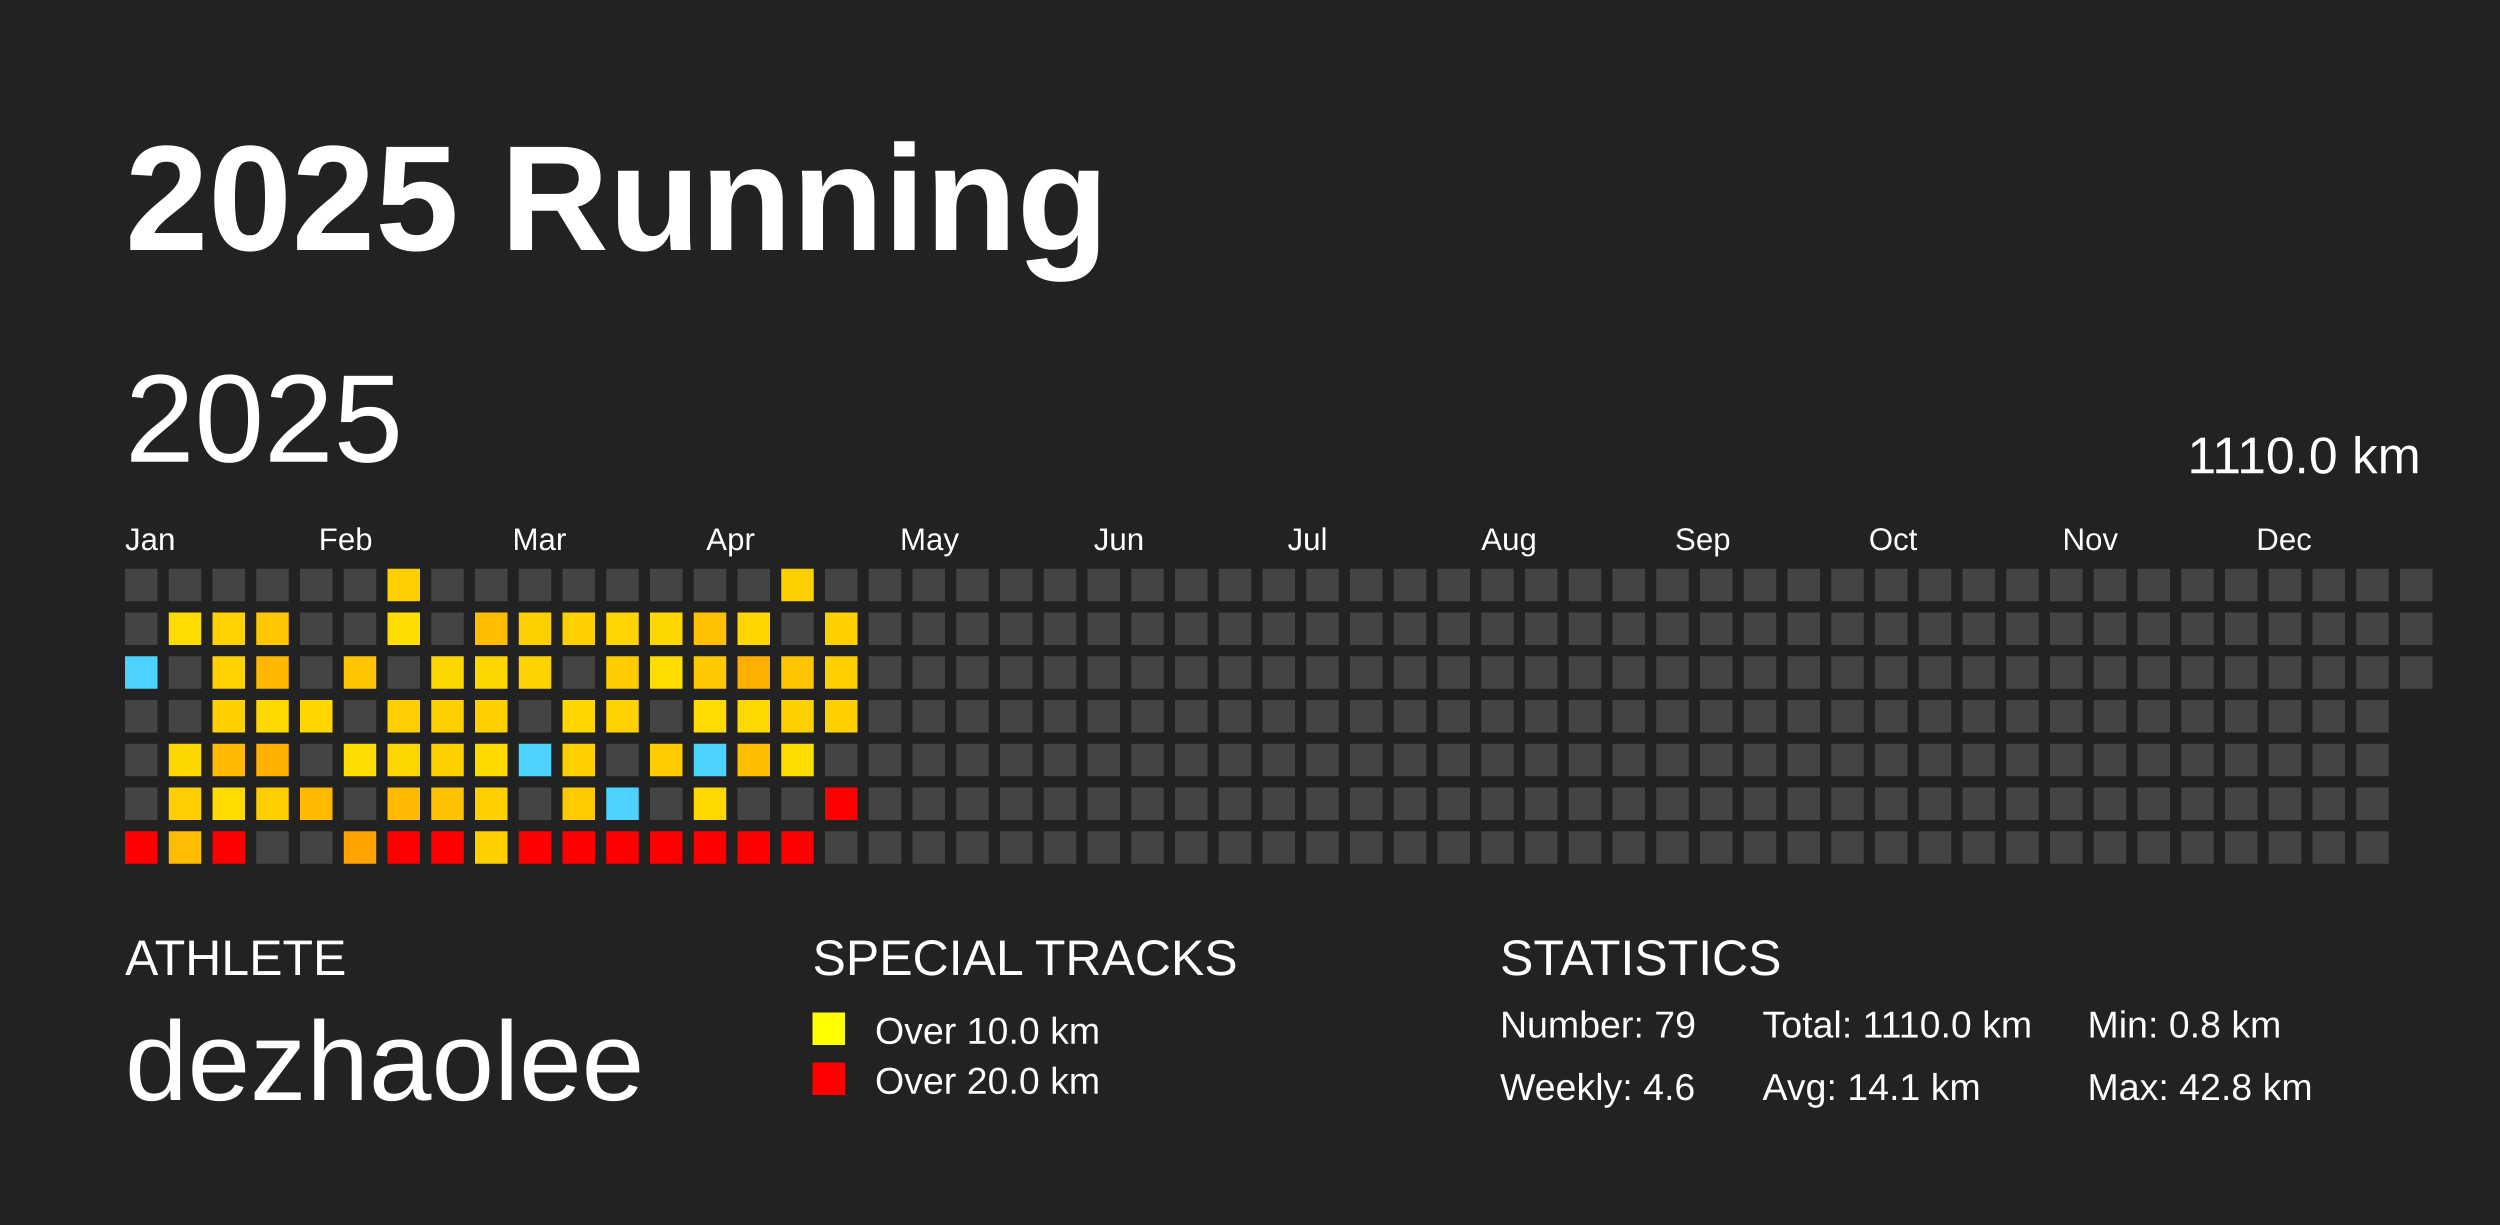
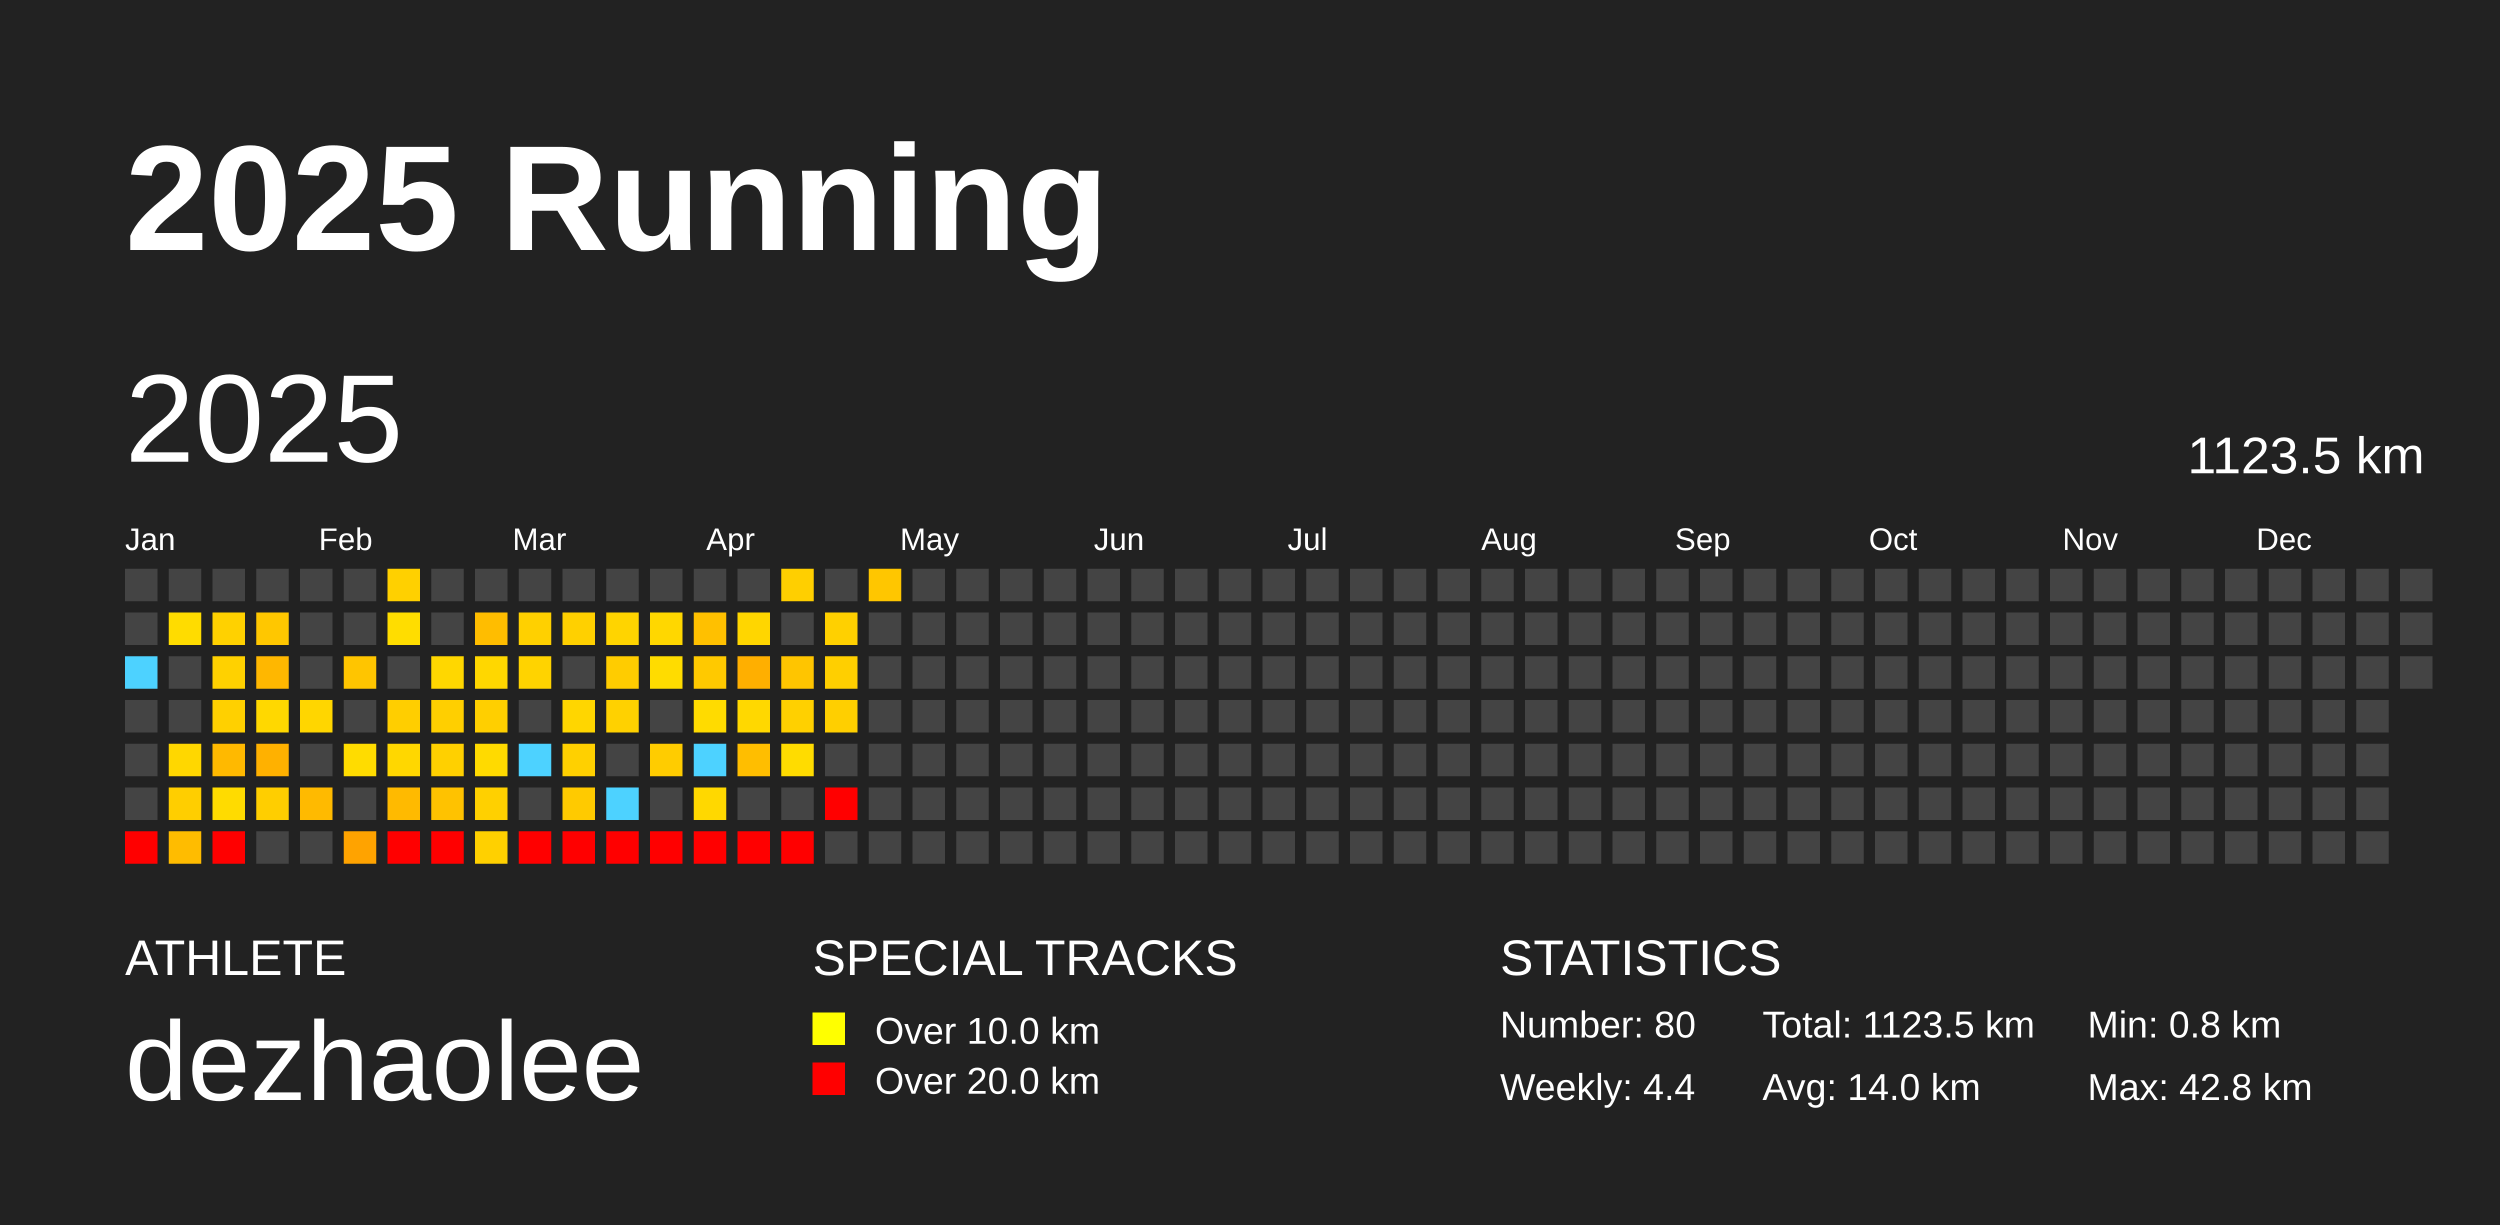
<svg xmlns="http://www.w3.org/2000/svg" baseProfile="full" height="98mm" version="1.1" viewBox="0,0,200,98" width="200mm">
  <defs />
  <rect fill="#222222" height="98" width="200" x="0" y="0" />
  <text fill="#FFFFFF" style="font-size:12px; font-family:Arial; font-weight:bold;" x="10" y="20">2025 Running</text>
  <text fill="#FFFFFF" style="font-size:4px; font-family:Arial" x="10" y="78">ATHLETE</text>
  <text fill="#FFFFFF" style="font-size:9px; font-family:Arial" x="10" y="88">dezhaolee</text>
  <text fill="#FFFFFF" style="font-size:4px; font-family:Arial" x="65" y="78">SPECIAL TRACKS</text>
  <rect fill="yellow" height="2.6" width="2.6" x="65" y="81" />
  <text fill="#FFFFFF" style="font-size:3px; font-family:Arial" x="70" y="83.5">Over 10.0 km</text>
  <rect fill="red" height="2.6" width="2.6" x="65" y="85" />
  <text fill="#FFFFFF" style="font-size:3px; font-family:Arial" x="70" y="87.5">Over 20.0 km</text>
  <text fill="#FFFFFF" style="font-size:4px; font-family:Arial" x="120" y="78">STATISTICS</text>
-   <text fill="#FFFFFF" style="font-size:3px; font-family:Arial" x="120" y="83">Number: 79</text>
-   <text fill="#FFFFFF" style="font-size:3px; font-family:Arial" x="120" y="88">Weekly: 4.6</text>
-   <text fill="#FFFFFF" style="font-size:3px; font-family:Arial" x="141" y="83">Total: 1110.0 km</text>
-   <text fill="#FFFFFF" style="font-size:3px; font-family:Arial" x="141" y="88">Avg: 14.1 km</text>
+   <text fill="#FFFFFF" style="font-size:3px; font-family:Arial" x="120" y="83">Number: 80</text>
+   <text fill="#FFFFFF" style="font-size:3px; font-family:Arial" x="120" y="88">Weekly: 4.4</text>
+   <text fill="#FFFFFF" style="font-size:3px; font-family:Arial" x="141" y="83">Total: 1123.5 km</text>
+   <text fill="#FFFFFF" style="font-size:3px; font-family:Arial" x="141" y="88">Avg: 14.0 km</text>
  <text fill="#FFFFFF" style="font-size:3px; font-family:Arial" x="167" y="83">Min: 0.8 km</text>
  <text fill="#FFFFFF" style="font-size:3px; font-family:Arial" x="167" y="88">Max: 42.8 km</text>
  <text dominant-baseline="hanging" fill="#FFFFFF" style="font-size:10.0px; font-family:Arial;" x="10" y="30">2025</text>
-   <text dominant-baseline="hanging" fill="#FFFFFF" style="font-size:4.125px; font-family:Arial;" x="175" y="35">1110.0 km</text>
+   <text dominant-baseline="hanging" fill="#FFFFFF" style="font-size:4.125px; font-family:Arial;" x="175" y="35">1123.5 km</text>
  <text fill="#FFFFFF" style="font-size:2.5px; font-family:Arial" x="10.0" y="44">Jan</text>
  <text fill="#FFFFFF" style="font-size:2.5px; font-family:Arial" x="25.5" y="44">Feb</text>
  <text fill="#FFFFFF" style="font-size:2.5px; font-family:Arial" x="41.0" y="44">Mar</text>
  <text fill="#FFFFFF" style="font-size:2.5px; font-family:Arial" x="56.5" y="44">Apr</text>
  <text fill="#FFFFFF" style="font-size:2.5px; font-family:Arial" x="72.0" y="44">May</text>
  <text fill="#FFFFFF" style="font-size:2.5px; font-family:Arial" x="87.5" y="44">Jun</text>
  <text fill="#FFFFFF" style="font-size:2.5px; font-family:Arial" x="103.0" y="44">Jul</text>
  <text fill="#FFFFFF" style="font-size:2.5px; font-family:Arial" x="118.5" y="44">Aug</text>
  <text fill="#FFFFFF" style="font-size:2.5px; font-family:Arial" x="134.0" y="44">Sep</text>
  <text fill="#FFFFFF" style="font-size:2.5px; font-family:Arial" x="149.5" y="44">Oct</text>
  <text fill="#FFFFFF" style="font-size:2.5px; font-family:Arial" x="165.0" y="44">Nov</text>
  <text fill="#FFFFFF" style="font-size:2.5px; font-family:Arial" x="180.5" y="44">Dec</text>
  <rect fill="#444444" height="2.6" width="2.6" x="10.0" y="45.5" />
  <rect fill="#444444" height="2.6" width="2.6" x="10.0" y="49.0" />
  <rect fill="#4dd2ff" height="2.6" width="2.6" x="10.0" y="52.5" />
  <rect fill="#444444" height="2.6" width="2.6" x="10.0" y="56.0" />
  <rect fill="#444444" height="2.6" width="2.6" x="10.0" y="59.5" />
  <rect fill="#444444" height="2.6" width="2.6" x="10.0" y="63.0" />
  <rect fill="red" height="2.6" width="2.6" x="10.0" y="66.5" />
  <rect fill="#444444" height="2.6" width="2.6" x="13.5" y="45.5" />
  <rect fill="#ffdc00" height="2.6" width="2.6" x="13.5" y="49.0" />
  <rect fill="#444444" height="2.6" width="2.6" x="13.5" y="52.5" />
  <rect fill="#444444" height="2.6" width="2.6" x="13.5" y="56.0" />
  <rect fill="#ffd700" height="2.6" width="2.6" x="13.5" y="59.5" />
  <rect fill="#ffce00" height="2.6" width="2.6" x="13.5" y="63.0" />
  <rect fill="#ffbc00" height="2.6" width="2.6" x="13.5" y="66.5" />
  <rect fill="#444444" height="2.6" width="2.6" x="17.0" y="45.5" />
  <rect fill="#ffd100" height="2.6" width="2.6" x="17.0" y="49.0" />
  <rect fill="#ffd100" height="2.6" width="2.6" x="17.0" y="52.5" />
  <rect fill="#ffd000" height="2.6" width="2.6" x="17.0" y="56.0" />
  <rect fill="#ffb900" height="2.6" width="2.6" x="17.0" y="59.5" />
  <rect fill="#ffdb00" height="2.6" width="2.6" x="17.0" y="63.0" />
  <rect fill="red" height="2.6" width="2.6" x="17.0" y="66.5" />
  <rect fill="#444444" height="2.6" width="2.6" x="20.5" y="45.5" />
  <rect fill="#ffc700" height="2.6" width="2.6" x="20.5" y="49.0" />
  <rect fill="#ffb700" height="2.6" width="2.6" x="20.5" y="52.5" />
  <rect fill="#ffd800" height="2.6" width="2.6" x="20.5" y="56.0" />
  <rect fill="#ffb100" height="2.6" width="2.6" x="20.5" y="59.5" />
  <rect fill="#ffce00" height="2.6" width="2.6" x="20.5" y="63.0" />
  <rect fill="#444444" height="2.6" width="2.6" x="20.5" y="66.5" />
  <rect fill="#444444" height="2.6" width="2.6" x="24.0" y="45.5" />
  <rect fill="#444444" height="2.6" width="2.6" x="24.0" y="49.0" />
  <rect fill="#444444" height="2.6" width="2.6" x="24.0" y="52.5" />
  <rect fill="#ffd600" height="2.6" width="2.6" x="24.0" y="56.0" />
  <rect fill="#444444" height="2.6" width="2.6" x="24.0" y="59.5" />
  <rect fill="#ffba00" height="2.6" width="2.6" x="24.0" y="63.0" />
  <rect fill="#444444" height="2.6" width="2.6" x="24.0" y="66.5" />
  <rect fill="#444444" height="2.6" width="2.6" x="27.5" y="45.5" />
  <rect fill="#444444" height="2.6" width="2.6" x="27.5" y="49.0" />
  <rect fill="#ffc500" height="2.6" width="2.6" x="27.5" y="52.5" />
  <rect fill="#444444" height="2.6" width="2.6" x="27.5" y="56.0" />
  <rect fill="#ffdc00" height="2.6" width="2.6" x="27.5" y="59.5" />
  <rect fill="#444444" height="2.6" width="2.6" x="27.5" y="63.0" />
  <rect fill="#ffa300" height="2.6" width="2.6" x="27.5" y="66.5" />
  <rect fill="#ffd000" height="2.6" width="2.6" x="31.0" y="45.5" />
  <rect fill="#ffdd00" height="2.6" width="2.6" x="31.0" y="49.0" />
  <rect fill="#444444" height="2.6" width="2.6" x="31.0" y="52.5" />
  <rect fill="#ffce00" height="2.6" width="2.6" x="31.0" y="56.0" />
  <rect fill="#ffd700" height="2.6" width="2.6" x="31.0" y="59.5" />
  <rect fill="#ffba00" height="2.6" width="2.6" x="31.0" y="63.0" />
  <rect fill="red" height="2.6" width="2.6" x="31.0" y="66.5" />
  <rect fill="#444444" height="2.6" width="2.6" x="34.5" y="45.5" />
  <rect fill="#444444" height="2.6" width="2.6" x="34.5" y="49.0" />
  <rect fill="#ffd700" height="2.6" width="2.6" x="34.5" y="52.5" />
  <rect fill="#ffcf00" height="2.6" width="2.6" x="34.5" y="56.0" />
  <rect fill="#ffd000" height="2.6" width="2.6" x="34.5" y="59.5" />
  <rect fill="#ffc200" height="2.6" width="2.6" x="34.5" y="63.0" />
  <rect fill="red" height="2.6" width="2.6" x="34.5" y="66.5" />
  <rect fill="#444444" height="2.6" width="2.6" x="38.0" y="45.5" />
  <rect fill="#ffbd00" height="2.6" width="2.6" x="38.0" y="49.0" />
  <rect fill="#ffd700" height="2.6" width="2.6" x="38.0" y="52.5" />
  <rect fill="#ffcf00" height="2.6" width="2.6" x="38.0" y="56.0" />
  <rect fill="#ffda00" height="2.6" width="2.6" x="38.0" y="59.5" />
  <rect fill="#ffd000" height="2.6" width="2.6" x="38.0" y="63.0" />
  <rect fill="#ffd000" height="2.6" width="2.6" x="38.0" y="66.5" />
  <rect fill="#444444" height="2.6" width="2.6" x="41.5" y="45.5" />
  <rect fill="#ffd000" height="2.6" width="2.6" x="41.5" y="49.0" />
  <rect fill="#ffd300" height="2.6" width="2.6" x="41.5" y="52.5" />
  <rect fill="#444444" height="2.6" width="2.6" x="41.5" y="56.0" />
  <rect fill="#4dd2ff" height="2.6" width="2.6" x="41.5" y="59.5" />
  <rect fill="#444444" height="2.6" width="2.6" x="41.5" y="63.0" />
  <rect fill="red" height="2.6" width="2.6" x="41.5" y="66.5" />
  <rect fill="#444444" height="2.6" width="2.6" x="45.0" y="45.5" />
  <rect fill="#ffd000" height="2.6" width="2.6" x="45.0" y="49.0" />
  <rect fill="#444444" height="2.6" width="2.6" x="45.0" y="52.5" />
  <rect fill="#ffd600" height="2.6" width="2.6" x="45.0" y="56.0" />
  <rect fill="#ffd000" height="2.6" width="2.6" x="45.0" y="59.5" />
  <rect fill="#ffca00" height="2.6" width="2.6" x="45.0" y="63.0" />
  <rect fill="red" height="2.6" width="2.6" x="45.0" y="66.5" />
  <rect fill="#444444" height="2.6" width="2.6" x="48.5" y="45.5" />
  <rect fill="#ffd400" height="2.6" width="2.6" x="48.5" y="49.0" />
  <rect fill="#ffcc00" height="2.6" width="2.6" x="48.5" y="52.5" />
  <rect fill="#ffd100" height="2.6" width="2.6" x="48.5" y="56.0" />
  <rect fill="#444444" height="2.6" width="2.6" x="48.5" y="59.5" />
  <rect fill="#4dd2ff" height="2.6" width="2.6" x="48.5" y="63.0" />
  <rect fill="red" height="2.6" width="2.6" x="48.5" y="66.5" />
  <rect fill="#444444" height="2.6" width="2.6" x="52.0" y="45.5" />
  <rect fill="#ffd700" height="2.6" width="2.6" x="52.0" y="49.0" />
  <rect fill="#ffdc00" height="2.6" width="2.6" x="52.0" y="52.5" />
  <rect fill="#444444" height="2.6" width="2.6" x="52.0" y="56.0" />
  <rect fill="#ffcc00" height="2.6" width="2.6" x="52.0" y="59.5" />
  <rect fill="#444444" height="2.6" width="2.6" x="52.0" y="63.0" />
  <rect fill="red" height="2.6" width="2.6" x="52.0" y="66.5" />
  <rect fill="#444444" height="2.6" width="2.6" x="55.5" y="45.5" />
  <rect fill="#ffc000" height="2.6" width="2.6" x="55.5" y="49.0" />
  <rect fill="#ffc900" height="2.6" width="2.6" x="55.5" y="52.5" />
  <rect fill="#ffdb00" height="2.6" width="2.6" x="55.5" y="56.0" />
  <rect fill="#4dd2ff" height="2.6" width="2.6" x="55.5" y="59.5" />
  <rect fill="#ffd800" height="2.6" width="2.6" x="55.5" y="63.0" />
  <rect fill="red" height="2.6" width="2.6" x="55.5" y="66.5" />
  <rect fill="#444444" height="2.6" width="2.6" x="59.0" y="45.5" />
  <rect fill="#ffd600" height="2.6" width="2.6" x="59.0" y="49.0" />
  <rect fill="#ffaf00" height="2.6" width="2.6" x="59.0" y="52.5" />
  <rect fill="#ffd800" height="2.6" width="2.6" x="59.0" y="56.0" />
  <rect fill="#ffbe00" height="2.6" width="2.6" x="59.0" y="59.5" />
  <rect fill="#444444" height="2.6" width="2.6" x="59.0" y="63.0" />
  <rect fill="red" height="2.6" width="2.6" x="59.0" y="66.5" />
  <rect fill="#ffcf00" height="2.6" width="2.6" x="62.5" y="45.5" />
  <rect fill="#444444" height="2.6" width="2.6" x="62.5" y="49.0" />
  <rect fill="#ffc500" height="2.6" width="2.6" x="62.5" y="52.5" />
  <rect fill="#ffd000" height="2.6" width="2.6" x="62.5" y="56.0" />
  <rect fill="#ffdc00" height="2.6" width="2.6" x="62.5" y="59.5" />
  <rect fill="#444444" height="2.6" width="2.6" x="62.5" y="63.0" />
  <rect fill="red" height="2.6" width="2.6" x="62.5" y="66.5" />
  <rect fill="#444444" height="2.6" width="2.6" x="66.0" y="45.5" />
  <rect fill="#ffd000" height="2.6" width="2.6" x="66.0" y="49.0" />
  <rect fill="#ffcf00" height="2.6" width="2.6" x="66.0" y="52.5" />
  <rect fill="#ffcf00" height="2.6" width="2.6" x="66.0" y="56.0" />
  <rect fill="#444444" height="2.6" width="2.6" x="66.0" y="59.5" />
  <rect fill="red" height="2.6" width="2.6" x="66.0" y="63.0" />
  <rect fill="#444444" height="2.6" width="2.6" x="66.0" y="66.5" />
-   <rect fill="#444444" height="2.6" width="2.6" x="69.5" y="45.5" />
+   <rect fill="#ffc600" height="2.6" width="2.6" x="69.5" y="45.5" />
  <rect fill="#444444" height="2.6" width="2.6" x="69.5" y="49.0" />
  <rect fill="#444444" height="2.6" width="2.6" x="69.5" y="52.5" />
  <rect fill="#444444" height="2.6" width="2.6" x="69.5" y="56.0" />
  <rect fill="#444444" height="2.6" width="2.6" x="69.5" y="59.5" />
  <rect fill="#444444" height="2.6" width="2.6" x="69.5" y="63.0" />
  <rect fill="#444444" height="2.6" width="2.6" x="69.5" y="66.5" />
  <rect fill="#444444" height="2.6" width="2.6" x="73.0" y="45.5" />
  <rect fill="#444444" height="2.6" width="2.6" x="73.0" y="49.0" />
  <rect fill="#444444" height="2.6" width="2.6" x="73.0" y="52.5" />
  <rect fill="#444444" height="2.6" width="2.6" x="73.0" y="56.0" />
  <rect fill="#444444" height="2.6" width="2.6" x="73.0" y="59.5" />
  <rect fill="#444444" height="2.6" width="2.6" x="73.0" y="63.0" />
  <rect fill="#444444" height="2.6" width="2.6" x="73.0" y="66.5" />
  <rect fill="#444444" height="2.6" width="2.6" x="76.5" y="45.5" />
  <rect fill="#444444" height="2.6" width="2.6" x="76.5" y="49.0" />
  <rect fill="#444444" height="2.6" width="2.6" x="76.5" y="52.5" />
  <rect fill="#444444" height="2.6" width="2.6" x="76.5" y="56.0" />
  <rect fill="#444444" height="2.6" width="2.6" x="76.5" y="59.5" />
  <rect fill="#444444" height="2.6" width="2.6" x="76.5" y="63.0" />
  <rect fill="#444444" height="2.6" width="2.6" x="76.5" y="66.5" />
  <rect fill="#444444" height="2.6" width="2.6" x="80.0" y="45.5" />
  <rect fill="#444444" height="2.6" width="2.6" x="80.0" y="49.0" />
  <rect fill="#444444" height="2.6" width="2.6" x="80.0" y="52.5" />
  <rect fill="#444444" height="2.6" width="2.6" x="80.0" y="56.0" />
  <rect fill="#444444" height="2.6" width="2.6" x="80.0" y="59.5" />
  <rect fill="#444444" height="2.6" width="2.6" x="80.0" y="63.0" />
  <rect fill="#444444" height="2.6" width="2.6" x="80.0" y="66.5" />
  <rect fill="#444444" height="2.6" width="2.6" x="83.5" y="45.5" />
  <rect fill="#444444" height="2.6" width="2.6" x="83.5" y="49.0" />
  <rect fill="#444444" height="2.6" width="2.6" x="83.5" y="52.5" />
  <rect fill="#444444" height="2.6" width="2.6" x="83.5" y="56.0" />
  <rect fill="#444444" height="2.6" width="2.6" x="83.5" y="59.5" />
  <rect fill="#444444" height="2.6" width="2.6" x="83.5" y="63.0" />
  <rect fill="#444444" height="2.6" width="2.6" x="83.5" y="66.5" />
  <rect fill="#444444" height="2.6" width="2.6" x="87.0" y="45.5" />
  <rect fill="#444444" height="2.6" width="2.6" x="87.0" y="49.0" />
  <rect fill="#444444" height="2.6" width="2.6" x="87.0" y="52.5" />
  <rect fill="#444444" height="2.6" width="2.6" x="87.0" y="56.0" />
  <rect fill="#444444" height="2.6" width="2.6" x="87.0" y="59.5" />
  <rect fill="#444444" height="2.6" width="2.6" x="87.0" y="63.0" />
  <rect fill="#444444" height="2.6" width="2.6" x="87.0" y="66.5" />
  <rect fill="#444444" height="2.6" width="2.6" x="90.5" y="45.5" />
  <rect fill="#444444" height="2.6" width="2.6" x="90.5" y="49.0" />
  <rect fill="#444444" height="2.6" width="2.6" x="90.5" y="52.5" />
  <rect fill="#444444" height="2.6" width="2.6" x="90.5" y="56.0" />
  <rect fill="#444444" height="2.6" width="2.6" x="90.5" y="59.5" />
  <rect fill="#444444" height="2.6" width="2.6" x="90.5" y="63.0" />
  <rect fill="#444444" height="2.6" width="2.6" x="90.5" y="66.5" />
  <rect fill="#444444" height="2.6" width="2.6" x="94.0" y="45.5" />
  <rect fill="#444444" height="2.6" width="2.6" x="94.0" y="49.0" />
  <rect fill="#444444" height="2.6" width="2.6" x="94.0" y="52.5" />
  <rect fill="#444444" height="2.6" width="2.6" x="94.0" y="56.0" />
  <rect fill="#444444" height="2.6" width="2.6" x="94.0" y="59.5" />
  <rect fill="#444444" height="2.6" width="2.6" x="94.0" y="63.0" />
  <rect fill="#444444" height="2.6" width="2.6" x="94.0" y="66.5" />
  <rect fill="#444444" height="2.6" width="2.6" x="97.5" y="45.5" />
  <rect fill="#444444" height="2.6" width="2.6" x="97.5" y="49.0" />
  <rect fill="#444444" height="2.6" width="2.6" x="97.5" y="52.5" />
  <rect fill="#444444" height="2.6" width="2.6" x="97.5" y="56.0" />
  <rect fill="#444444" height="2.6" width="2.6" x="97.5" y="59.5" />
  <rect fill="#444444" height="2.6" width="2.6" x="97.5" y="63.0" />
  <rect fill="#444444" height="2.6" width="2.6" x="97.5" y="66.5" />
  <rect fill="#444444" height="2.6" width="2.6" x="101.0" y="45.5" />
  <rect fill="#444444" height="2.6" width="2.6" x="101.0" y="49.0" />
  <rect fill="#444444" height="2.6" width="2.6" x="101.0" y="52.5" />
  <rect fill="#444444" height="2.6" width="2.6" x="101.0" y="56.0" />
  <rect fill="#444444" height="2.6" width="2.6" x="101.0" y="59.5" />
  <rect fill="#444444" height="2.6" width="2.6" x="101.0" y="63.0" />
  <rect fill="#444444" height="2.6" width="2.6" x="101.0" y="66.5" />
  <rect fill="#444444" height="2.6" width="2.6" x="104.5" y="45.5" />
  <rect fill="#444444" height="2.6" width="2.6" x="104.5" y="49.0" />
  <rect fill="#444444" height="2.6" width="2.6" x="104.5" y="52.5" />
  <rect fill="#444444" height="2.6" width="2.6" x="104.5" y="56.0" />
  <rect fill="#444444" height="2.6" width="2.6" x="104.5" y="59.5" />
  <rect fill="#444444" height="2.6" width="2.6" x="104.5" y="63.0" />
  <rect fill="#444444" height="2.6" width="2.6" x="104.5" y="66.5" />
  <rect fill="#444444" height="2.6" width="2.6" x="108.0" y="45.5" />
  <rect fill="#444444" height="2.6" width="2.6" x="108.0" y="49.0" />
  <rect fill="#444444" height="2.6" width="2.6" x="108.0" y="52.5" />
  <rect fill="#444444" height="2.6" width="2.6" x="108.0" y="56.0" />
  <rect fill="#444444" height="2.6" width="2.6" x="108.0" y="59.5" />
  <rect fill="#444444" height="2.6" width="2.6" x="108.0" y="63.0" />
  <rect fill="#444444" height="2.6" width="2.6" x="108.0" y="66.5" />
  <rect fill="#444444" height="2.6" width="2.6" x="111.5" y="45.5" />
  <rect fill="#444444" height="2.6" width="2.6" x="111.5" y="49.0" />
  <rect fill="#444444" height="2.6" width="2.6" x="111.5" y="52.5" />
  <rect fill="#444444" height="2.6" width="2.6" x="111.5" y="56.0" />
  <rect fill="#444444" height="2.6" width="2.6" x="111.5" y="59.5" />
  <rect fill="#444444" height="2.6" width="2.6" x="111.5" y="63.0" />
  <rect fill="#444444" height="2.6" width="2.6" x="111.5" y="66.5" />
  <rect fill="#444444" height="2.6" width="2.6" x="115.0" y="45.5" />
  <rect fill="#444444" height="2.6" width="2.6" x="115.0" y="49.0" />
  <rect fill="#444444" height="2.6" width="2.6" x="115.0" y="52.5" />
  <rect fill="#444444" height="2.6" width="2.6" x="115.0" y="56.0" />
  <rect fill="#444444" height="2.6" width="2.6" x="115.0" y="59.5" />
  <rect fill="#444444" height="2.6" width="2.6" x="115.0" y="63.0" />
  <rect fill="#444444" height="2.6" width="2.6" x="115.0" y="66.5" />
  <rect fill="#444444" height="2.6" width="2.6" x="118.5" y="45.5" />
  <rect fill="#444444" height="2.6" width="2.6" x="118.5" y="49.0" />
  <rect fill="#444444" height="2.6" width="2.6" x="118.5" y="52.5" />
  <rect fill="#444444" height="2.6" width="2.6" x="118.5" y="56.0" />
  <rect fill="#444444" height="2.6" width="2.6" x="118.5" y="59.5" />
  <rect fill="#444444" height="2.6" width="2.6" x="118.5" y="63.0" />
  <rect fill="#444444" height="2.6" width="2.6" x="118.5" y="66.5" />
  <rect fill="#444444" height="2.6" width="2.6" x="122.0" y="45.5" />
  <rect fill="#444444" height="2.6" width="2.6" x="122.0" y="49.0" />
  <rect fill="#444444" height="2.6" width="2.6" x="122.0" y="52.5" />
  <rect fill="#444444" height="2.6" width="2.6" x="122.0" y="56.0" />
  <rect fill="#444444" height="2.6" width="2.6" x="122.0" y="59.5" />
  <rect fill="#444444" height="2.6" width="2.6" x="122.0" y="63.0" />
  <rect fill="#444444" height="2.6" width="2.6" x="122.0" y="66.5" />
  <rect fill="#444444" height="2.6" width="2.6" x="125.5" y="45.5" />
  <rect fill="#444444" height="2.6" width="2.6" x="125.5" y="49.0" />
  <rect fill="#444444" height="2.6" width="2.6" x="125.5" y="52.5" />
  <rect fill="#444444" height="2.6" width="2.6" x="125.5" y="56.0" />
  <rect fill="#444444" height="2.6" width="2.6" x="125.5" y="59.5" />
  <rect fill="#444444" height="2.6" width="2.6" x="125.5" y="63.0" />
  <rect fill="#444444" height="2.6" width="2.6" x="125.5" y="66.5" />
  <rect fill="#444444" height="2.6" width="2.6" x="129.0" y="45.5" />
  <rect fill="#444444" height="2.6" width="2.6" x="129.0" y="49.0" />
  <rect fill="#444444" height="2.6" width="2.6" x="129.0" y="52.5" />
  <rect fill="#444444" height="2.6" width="2.6" x="129.0" y="56.0" />
  <rect fill="#444444" height="2.6" width="2.6" x="129.0" y="59.5" />
  <rect fill="#444444" height="2.6" width="2.6" x="129.0" y="63.0" />
  <rect fill="#444444" height="2.6" width="2.6" x="129.0" y="66.5" />
  <rect fill="#444444" height="2.6" width="2.6" x="132.5" y="45.5" />
  <rect fill="#444444" height="2.6" width="2.6" x="132.5" y="49.0" />
  <rect fill="#444444" height="2.6" width="2.6" x="132.5" y="52.5" />
  <rect fill="#444444" height="2.6" width="2.6" x="132.5" y="56.0" />
  <rect fill="#444444" height="2.6" width="2.6" x="132.5" y="59.5" />
  <rect fill="#444444" height="2.6" width="2.6" x="132.5" y="63.0" />
  <rect fill="#444444" height="2.6" width="2.6" x="132.5" y="66.5" />
  <rect fill="#444444" height="2.6" width="2.6" x="136.0" y="45.5" />
  <rect fill="#444444" height="2.6" width="2.6" x="136.0" y="49.0" />
  <rect fill="#444444" height="2.6" width="2.6" x="136.0" y="52.5" />
  <rect fill="#444444" height="2.6" width="2.6" x="136.0" y="56.0" />
  <rect fill="#444444" height="2.6" width="2.6" x="136.0" y="59.5" />
  <rect fill="#444444" height="2.6" width="2.6" x="136.0" y="63.0" />
  <rect fill="#444444" height="2.6" width="2.6" x="136.0" y="66.5" />
  <rect fill="#444444" height="2.6" width="2.6" x="139.5" y="45.5" />
  <rect fill="#444444" height="2.6" width="2.6" x="139.5" y="49.0" />
  <rect fill="#444444" height="2.6" width="2.6" x="139.5" y="52.5" />
  <rect fill="#444444" height="2.6" width="2.6" x="139.5" y="56.0" />
  <rect fill="#444444" height="2.6" width="2.6" x="139.5" y="59.5" />
  <rect fill="#444444" height="2.6" width="2.6" x="139.5" y="63.0" />
  <rect fill="#444444" height="2.6" width="2.6" x="139.5" y="66.5" />
  <rect fill="#444444" height="2.6" width="2.6" x="143.0" y="45.5" />
  <rect fill="#444444" height="2.6" width="2.6" x="143.0" y="49.0" />
  <rect fill="#444444" height="2.6" width="2.6" x="143.0" y="52.5" />
  <rect fill="#444444" height="2.6" width="2.6" x="143.0" y="56.0" />
  <rect fill="#444444" height="2.6" width="2.6" x="143.0" y="59.5" />
  <rect fill="#444444" height="2.6" width="2.6" x="143.0" y="63.0" />
  <rect fill="#444444" height="2.6" width="2.6" x="143.0" y="66.5" />
  <rect fill="#444444" height="2.6" width="2.6" x="146.5" y="45.5" />
  <rect fill="#444444" height="2.6" width="2.6" x="146.5" y="49.0" />
  <rect fill="#444444" height="2.6" width="2.6" x="146.5" y="52.5" />
  <rect fill="#444444" height="2.6" width="2.6" x="146.5" y="56.0" />
  <rect fill="#444444" height="2.6" width="2.6" x="146.5" y="59.5" />
  <rect fill="#444444" height="2.6" width="2.6" x="146.5" y="63.0" />
  <rect fill="#444444" height="2.6" width="2.6" x="146.5" y="66.5" />
  <rect fill="#444444" height="2.6" width="2.6" x="150.0" y="45.5" />
  <rect fill="#444444" height="2.6" width="2.6" x="150.0" y="49.0" />
  <rect fill="#444444" height="2.6" width="2.6" x="150.0" y="52.5" />
  <rect fill="#444444" height="2.6" width="2.6" x="150.0" y="56.0" />
  <rect fill="#444444" height="2.6" width="2.6" x="150.0" y="59.5" />
  <rect fill="#444444" height="2.6" width="2.6" x="150.0" y="63.0" />
  <rect fill="#444444" height="2.6" width="2.6" x="150.0" y="66.5" />
  <rect fill="#444444" height="2.6" width="2.6" x="153.5" y="45.5" />
  <rect fill="#444444" height="2.6" width="2.6" x="153.5" y="49.0" />
  <rect fill="#444444" height="2.6" width="2.6" x="153.5" y="52.5" />
  <rect fill="#444444" height="2.6" width="2.6" x="153.5" y="56.0" />
  <rect fill="#444444" height="2.6" width="2.6" x="153.5" y="59.5" />
  <rect fill="#444444" height="2.6" width="2.6" x="153.5" y="63.0" />
  <rect fill="#444444" height="2.6" width="2.6" x="153.5" y="66.5" />
  <rect fill="#444444" height="2.6" width="2.6" x="157.0" y="45.5" />
  <rect fill="#444444" height="2.6" width="2.6" x="157.0" y="49.0" />
  <rect fill="#444444" height="2.6" width="2.6" x="157.0" y="52.5" />
  <rect fill="#444444" height="2.6" width="2.6" x="157.0" y="56.0" />
  <rect fill="#444444" height="2.6" width="2.6" x="157.0" y="59.5" />
  <rect fill="#444444" height="2.6" width="2.6" x="157.0" y="63.0" />
  <rect fill="#444444" height="2.6" width="2.6" x="157.0" y="66.5" />
  <rect fill="#444444" height="2.6" width="2.6" x="160.5" y="45.5" />
  <rect fill="#444444" height="2.6" width="2.6" x="160.5" y="49.0" />
  <rect fill="#444444" height="2.6" width="2.6" x="160.5" y="52.5" />
  <rect fill="#444444" height="2.6" width="2.6" x="160.5" y="56.0" />
  <rect fill="#444444" height="2.6" width="2.6" x="160.5" y="59.5" />
  <rect fill="#444444" height="2.6" width="2.6" x="160.5" y="63.0" />
  <rect fill="#444444" height="2.6" width="2.6" x="160.5" y="66.5" />
  <rect fill="#444444" height="2.6" width="2.6" x="164.0" y="45.5" />
  <rect fill="#444444" height="2.6" width="2.6" x="164.0" y="49.0" />
  <rect fill="#444444" height="2.6" width="2.6" x="164.0" y="52.5" />
  <rect fill="#444444" height="2.6" width="2.6" x="164.0" y="56.0" />
  <rect fill="#444444" height="2.6" width="2.6" x="164.0" y="59.5" />
  <rect fill="#444444" height="2.6" width="2.6" x="164.0" y="63.0" />
  <rect fill="#444444" height="2.6" width="2.6" x="164.0" y="66.5" />
  <rect fill="#444444" height="2.6" width="2.6" x="167.5" y="45.5" />
  <rect fill="#444444" height="2.6" width="2.6" x="167.5" y="49.0" />
  <rect fill="#444444" height="2.6" width="2.6" x="167.5" y="52.5" />
  <rect fill="#444444" height="2.6" width="2.6" x="167.5" y="56.0" />
  <rect fill="#444444" height="2.6" width="2.6" x="167.5" y="59.5" />
  <rect fill="#444444" height="2.6" width="2.6" x="167.5" y="63.0" />
  <rect fill="#444444" height="2.6" width="2.6" x="167.5" y="66.5" />
  <rect fill="#444444" height="2.6" width="2.6" x="171.0" y="45.5" />
  <rect fill="#444444" height="2.6" width="2.6" x="171.0" y="49.0" />
  <rect fill="#444444" height="2.6" width="2.6" x="171.0" y="52.5" />
  <rect fill="#444444" height="2.6" width="2.6" x="171.0" y="56.0" />
  <rect fill="#444444" height="2.6" width="2.6" x="171.0" y="59.5" />
  <rect fill="#444444" height="2.6" width="2.6" x="171.0" y="63.0" />
  <rect fill="#444444" height="2.6" width="2.6" x="171.0" y="66.5" />
  <rect fill="#444444" height="2.6" width="2.6" x="174.5" y="45.5" />
  <rect fill="#444444" height="2.6" width="2.6" x="174.5" y="49.0" />
  <rect fill="#444444" height="2.6" width="2.6" x="174.5" y="52.5" />
  <rect fill="#444444" height="2.6" width="2.6" x="174.5" y="56.0" />
  <rect fill="#444444" height="2.6" width="2.6" x="174.5" y="59.5" />
  <rect fill="#444444" height="2.6" width="2.6" x="174.5" y="63.0" />
  <rect fill="#444444" height="2.6" width="2.6" x="174.5" y="66.5" />
  <rect fill="#444444" height="2.6" width="2.6" x="178.0" y="45.5" />
  <rect fill="#444444" height="2.6" width="2.6" x="178.0" y="49.0" />
  <rect fill="#444444" height="2.6" width="2.6" x="178.0" y="52.5" />
  <rect fill="#444444" height="2.6" width="2.6" x="178.0" y="56.0" />
  <rect fill="#444444" height="2.6" width="2.6" x="178.0" y="59.5" />
  <rect fill="#444444" height="2.6" width="2.6" x="178.0" y="63.0" />
  <rect fill="#444444" height="2.6" width="2.6" x="178.0" y="66.5" />
  <rect fill="#444444" height="2.6" width="2.6" x="181.5" y="45.5" />
  <rect fill="#444444" height="2.6" width="2.6" x="181.5" y="49.0" />
  <rect fill="#444444" height="2.6" width="2.6" x="181.5" y="52.5" />
  <rect fill="#444444" height="2.6" width="2.6" x="181.5" y="56.0" />
  <rect fill="#444444" height="2.6" width="2.6" x="181.5" y="59.5" />
  <rect fill="#444444" height="2.6" width="2.6" x="181.5" y="63.0" />
  <rect fill="#444444" height="2.6" width="2.6" x="181.5" y="66.5" />
  <rect fill="#444444" height="2.6" width="2.6" x="185.0" y="45.5" />
  <rect fill="#444444" height="2.6" width="2.6" x="185.0" y="49.0" />
  <rect fill="#444444" height="2.6" width="2.6" x="185.0" y="52.5" />
  <rect fill="#444444" height="2.6" width="2.6" x="185.0" y="56.0" />
  <rect fill="#444444" height="2.6" width="2.6" x="185.0" y="59.5" />
  <rect fill="#444444" height="2.6" width="2.6" x="185.0" y="63.0" />
  <rect fill="#444444" height="2.6" width="2.6" x="185.0" y="66.5" />
  <rect fill="#444444" height="2.6" width="2.6" x="188.5" y="45.5" />
  <rect fill="#444444" height="2.6" width="2.6" x="188.5" y="49.0" />
  <rect fill="#444444" height="2.6" width="2.6" x="188.5" y="52.5" />
  <rect fill="#444444" height="2.6" width="2.6" x="188.5" y="56.0" />
  <rect fill="#444444" height="2.6" width="2.6" x="188.5" y="59.5" />
  <rect fill="#444444" height="2.6" width="2.6" x="188.5" y="63.0" />
  <rect fill="#444444" height="2.6" width="2.6" x="188.5" y="66.5" />
  <rect fill="#444444" height="2.6" width="2.6" x="192.0" y="45.5" />
  <rect fill="#444444" height="2.6" width="2.6" x="192.0" y="49.0" />
  <rect fill="#444444" height="2.6" width="2.6" x="192.0" y="52.5" />
</svg>
